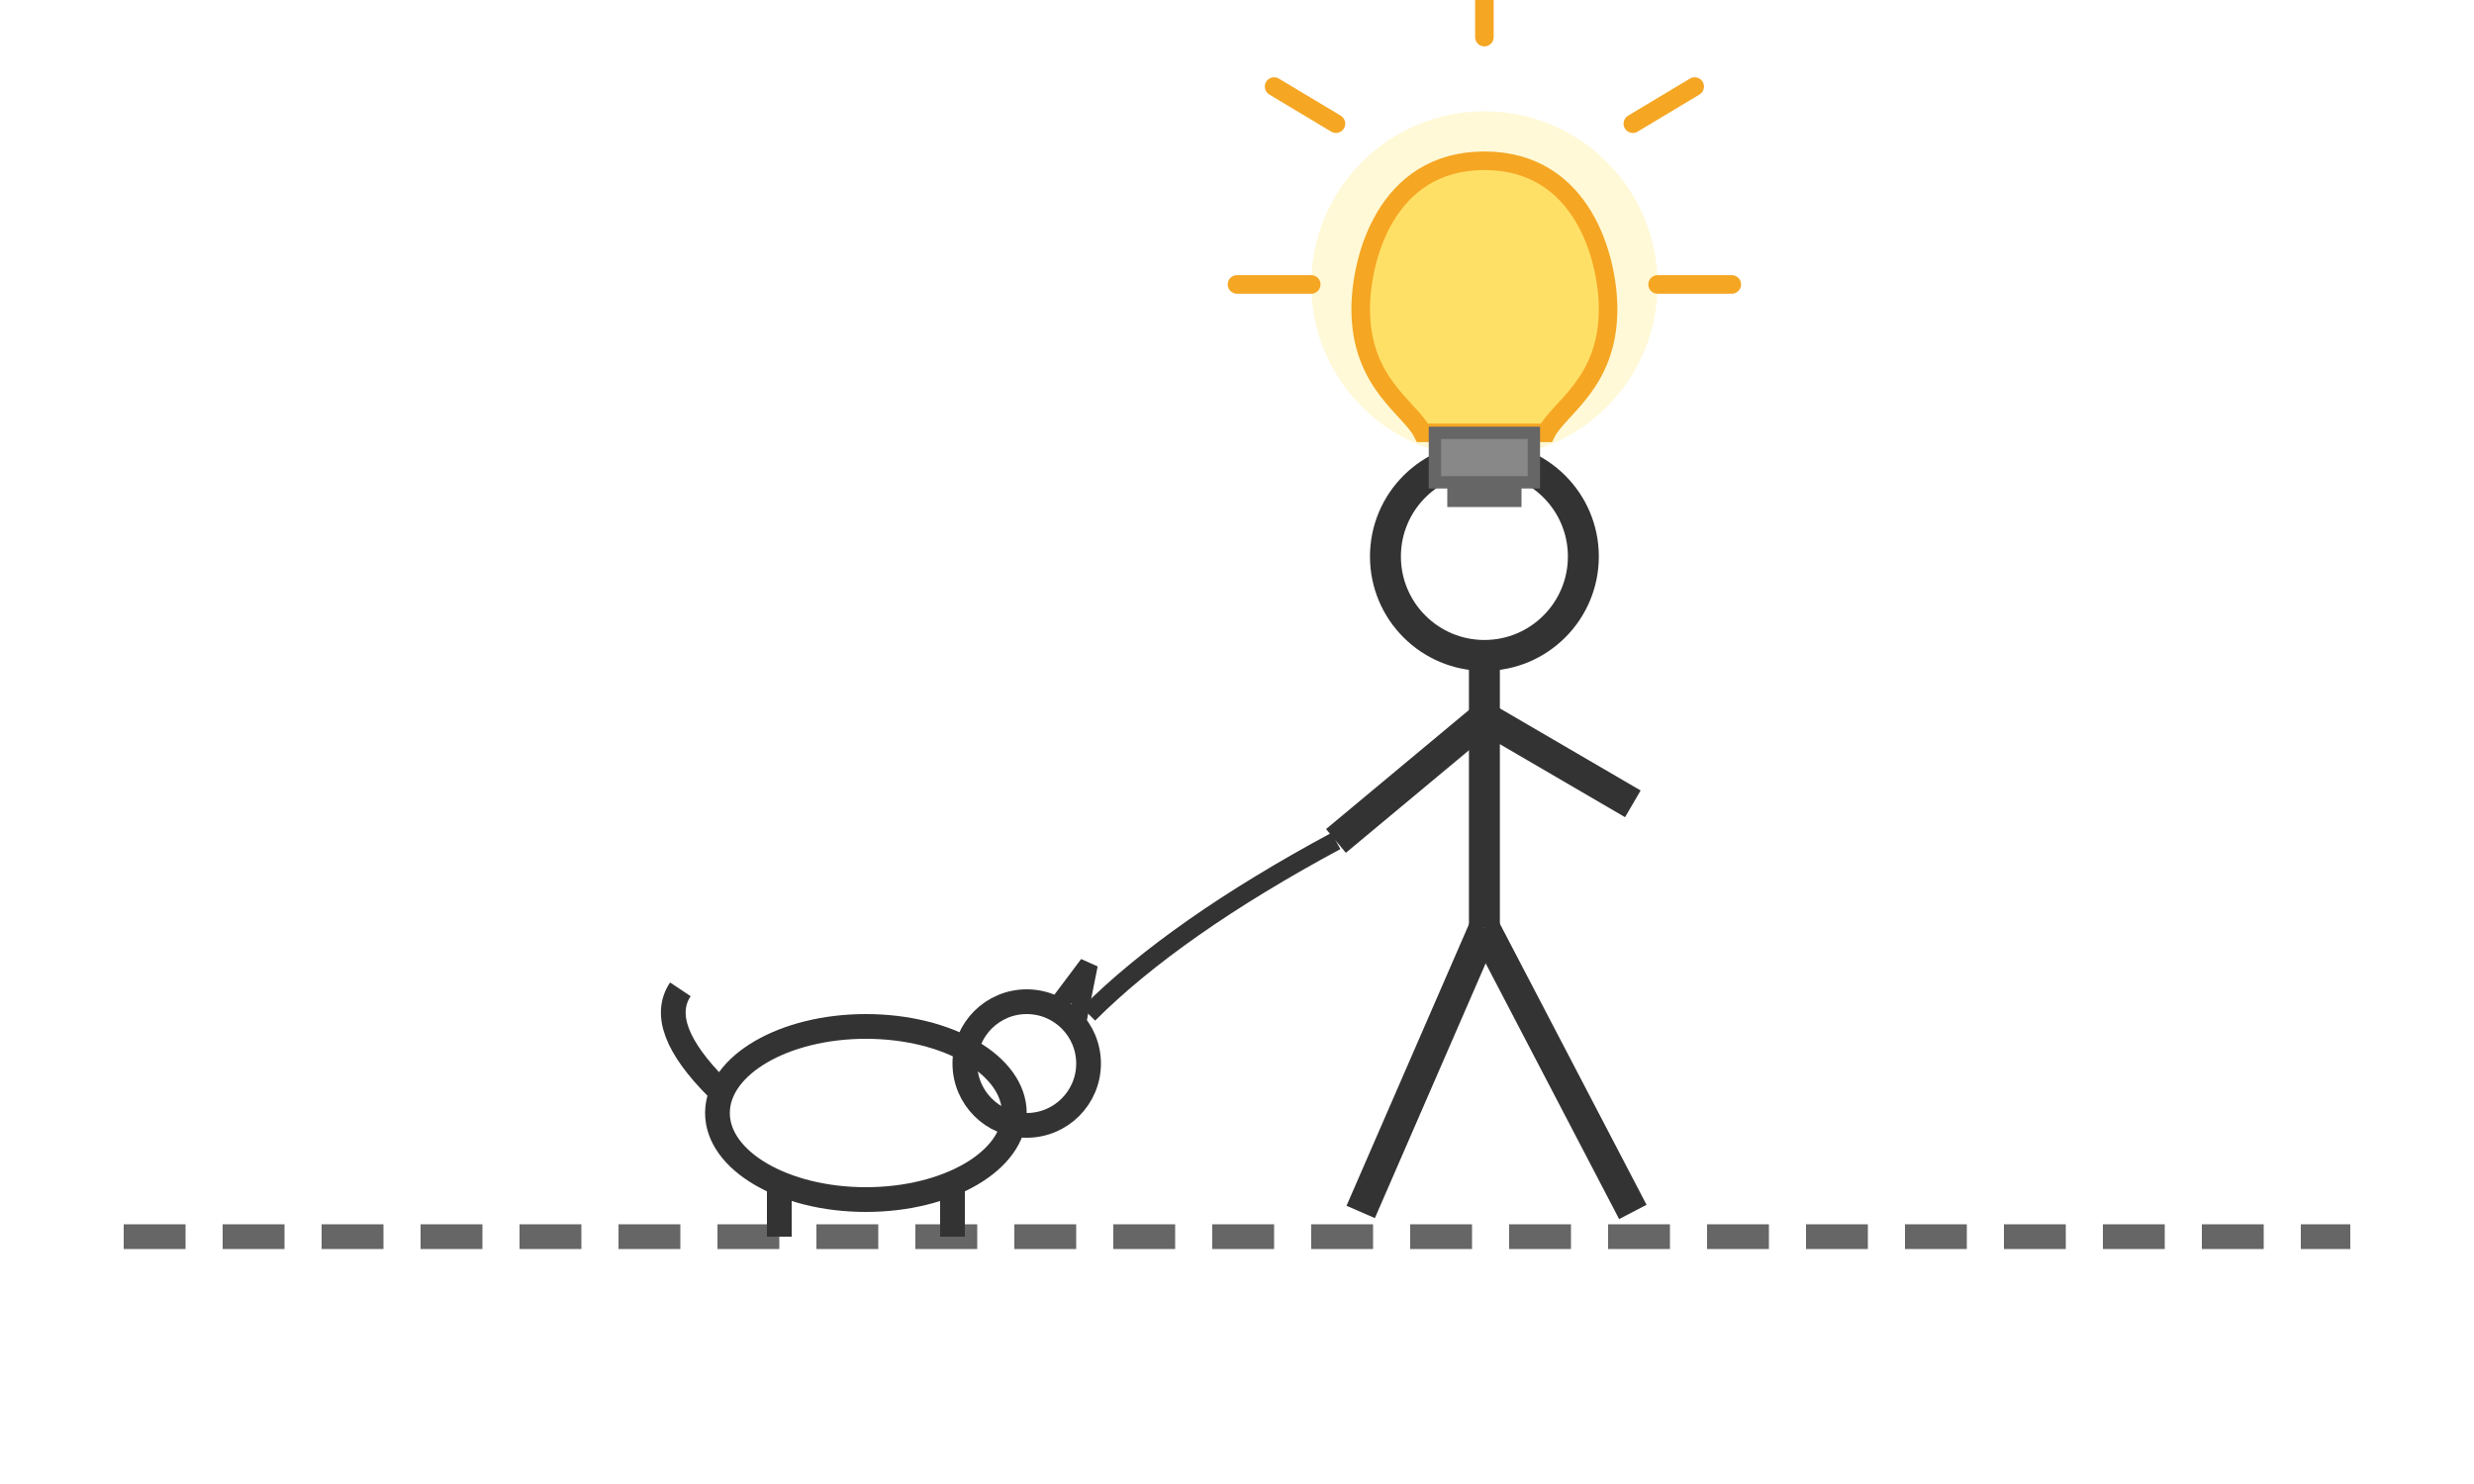
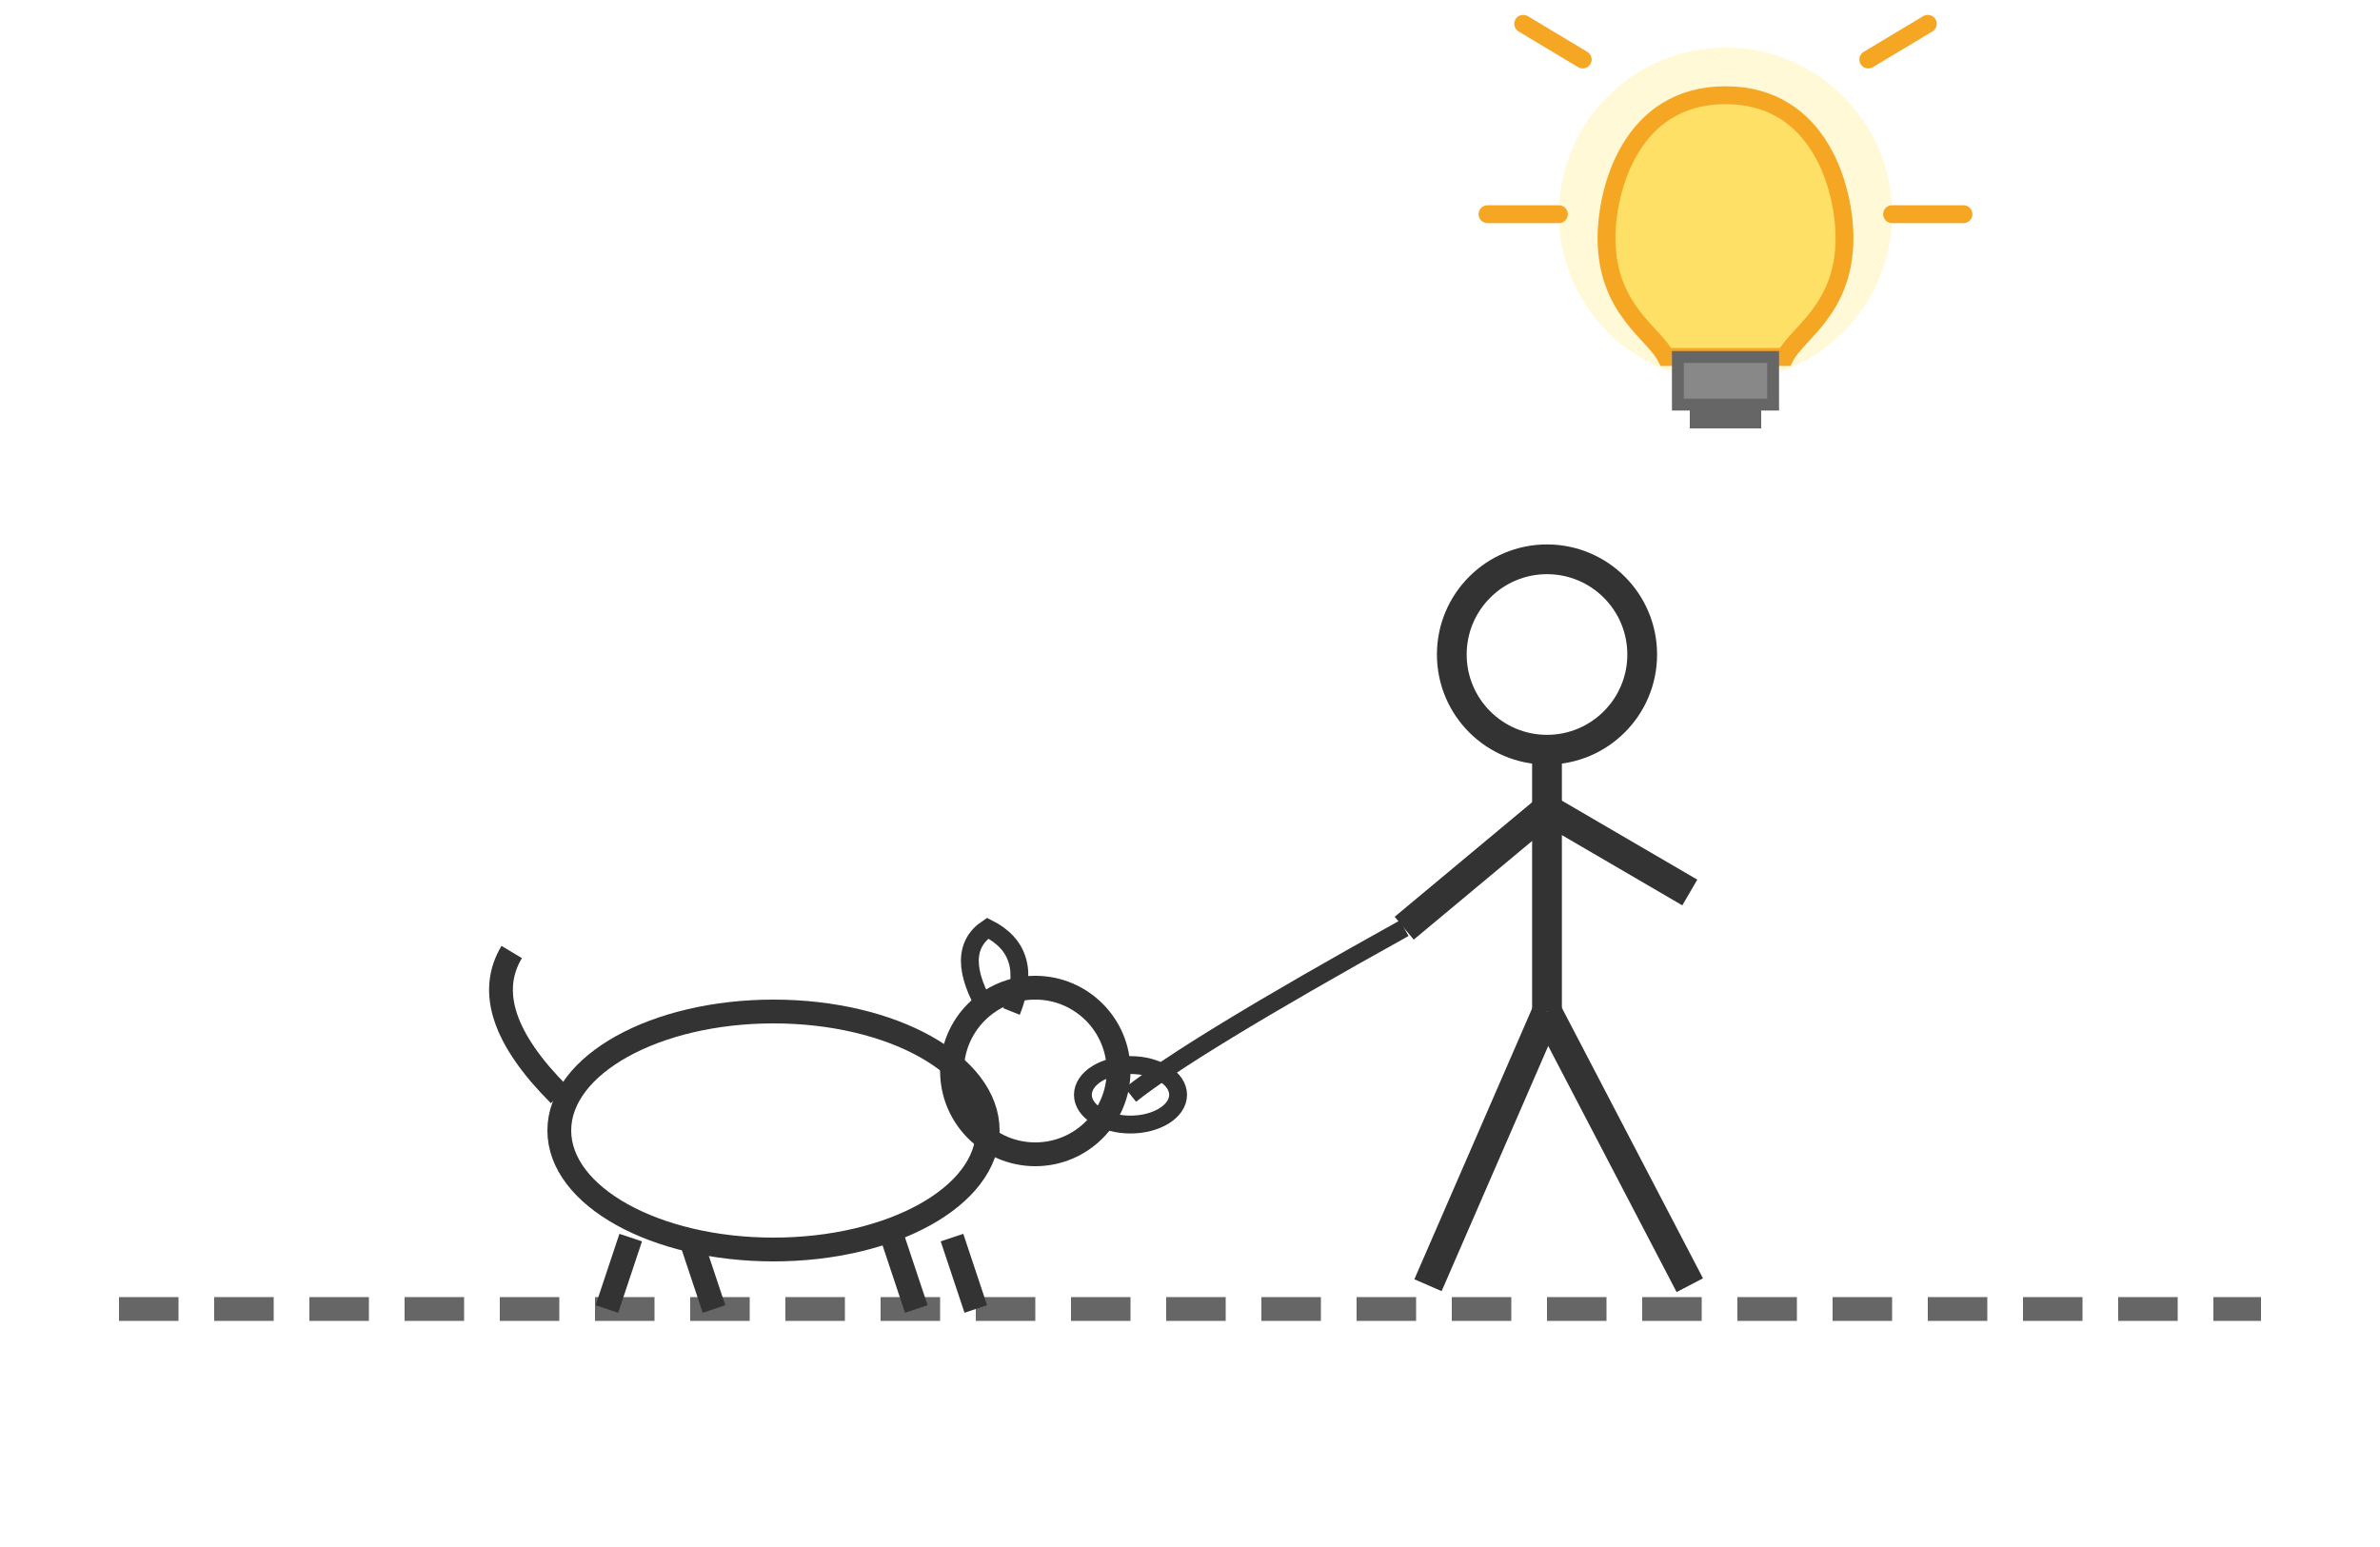
- <svg xmlns="http://www.w3.org/2000/svg" viewBox="0 0 200 120" width="200" height="120">
-   <line x1="10" y1="100" x2="190" y2="100" stroke="#666" stroke-width="2" stroke-dasharray="5,3" />
-   <g transform="translate(80, 0)">
-     <circle cx="40" cy="45" r="8" fill="none" stroke="#333" stroke-width="2.5" />
-     <line x1="40" y1="53" x2="40" y2="75" stroke="#333" stroke-width="2.5" />
-     <line x1="40" y1="58" x2="28" y2="68" stroke="#333" stroke-width="2.5" />
-     <line x1="40" y1="58" x2="52" y2="65" stroke="#333" stroke-width="2.5" />
-     <line x1="40" y1="75" x2="30" y2="98" stroke="#333" stroke-width="2.5" />
-     <line x1="40" y1="75" x2="52" y2="98" stroke="#333" stroke-width="2.5" />
-     <path d="M28 68 Q15 75 8 82" fill="none" stroke="#333" stroke-width="1.5" />
+ <svg xmlns="http://www.w3.org/2000/svg" viewBox="0 0 200 130" width="200" height="130">
+   <line x1="10" y1="110" x2="190" y2="110" stroke="#666" stroke-width="2" stroke-dasharray="5,3" />
+   <g transform="translate(90, 0)">
+     <circle cx="40" cy="55" r="8" fill="none" stroke="#333" stroke-width="2.5" />
+     <line x1="40" y1="63" x2="40" y2="85" stroke="#333" stroke-width="2.5" />
+     <line x1="40" y1="68" x2="28" y2="78" stroke="#333" stroke-width="2.5" />
+     <line x1="40" y1="68" x2="52" y2="75" stroke="#333" stroke-width="2.5" />
+     <line x1="40" y1="85" x2="30" y2="108" stroke="#333" stroke-width="2.5" />
+     <line x1="40" y1="85" x2="52" y2="108" stroke="#333" stroke-width="2.5" />
+     <path d="M28 78 Q10 88 5 92" fill="none" stroke="#333" stroke-width="1.5" />
  </g>
-   <g transform="translate(55, 78)">
-     <ellipse cx="15" cy="12" rx="12" ry="7" fill="none" stroke="#333" stroke-width="2" />
-     <circle cx="28" cy="8" r="5" fill="none" stroke="#333" stroke-width="2" />
-     <path d="M30 4 L33 0 L32 5" fill="none" stroke="#333" stroke-width="1.5" />
-     <path d="M3 10 Q-2 5 0 2" fill="none" stroke="#333" stroke-width="2" />
-     <line x1="8" y1="18" x2="8" y2="22" stroke="#333" stroke-width="2" />
-     <line x1="22" y1="18" x2="22" y2="22" stroke="#333" stroke-width="2" />
+   <g transform="translate(45, 80)">
+     <ellipse cx="20" cy="15" rx="18" ry="10" fill="none" stroke="#333" stroke-width="2" />
+     <circle cx="42" cy="10" r="7" fill="none" stroke="#333" stroke-width="2" />
+     <ellipse cx="50" cy="12" rx="4" ry="2.5" fill="none" stroke="#333" stroke-width="1.5" />
+     <path d="M38 5 Q35 0 38 -2 Q42 0 40 5" fill="none" stroke="#333" stroke-width="1.5" />
+     <path d="M2 12 Q-5 5 -2 0" fill="none" stroke="#333" stroke-width="2" />
+     <line x1="30" y1="24" x2="32" y2="30" stroke="#333" stroke-width="2" />
+     <line x1="35" y1="24" x2="37" y2="30" stroke="#333" stroke-width="2" />
+     <line x1="8" y1="24" x2="6" y2="30" stroke="#333" stroke-width="2" />
+     <line x1="13" y1="24" x2="15" y2="30" stroke="#333" stroke-width="2" />
  </g>
-   <g transform="translate(120, 5)">
+   <g transform="translate(145, 0)">
    <circle cx="0" cy="18" r="14" fill="#FFF3B0" opacity="0.5" />
    <path d="M0 8              C-8 8 -10 16 -10 20              C-10 26 -6 28 -5 30              L5 30              C6 28 10 26 10 20              C10 16 8 8 0 8" fill="#FFE066" stroke="#F5A623" stroke-width="1.5" />
    <rect x="-4" y="30" width="8" height="4" fill="#888" stroke="#666" stroke-width="1" />
    <rect x="-3" y="34" width="6" height="2" fill="#666" />
    <g stroke="#F5A623" stroke-width="1.5" stroke-linecap="round">
      <line x1="0" y1="-2" x2="0" y2="-8" />
      <line x1="12" y1="5" x2="17" y2="2" />
      <line x1="-12" y1="5" x2="-17" y2="2" />
      <line x1="14" y1="18" x2="20" y2="18" />
      <line x1="-14" y1="18" x2="-20" y2="18" />
    </g>
  </g>
</svg>
